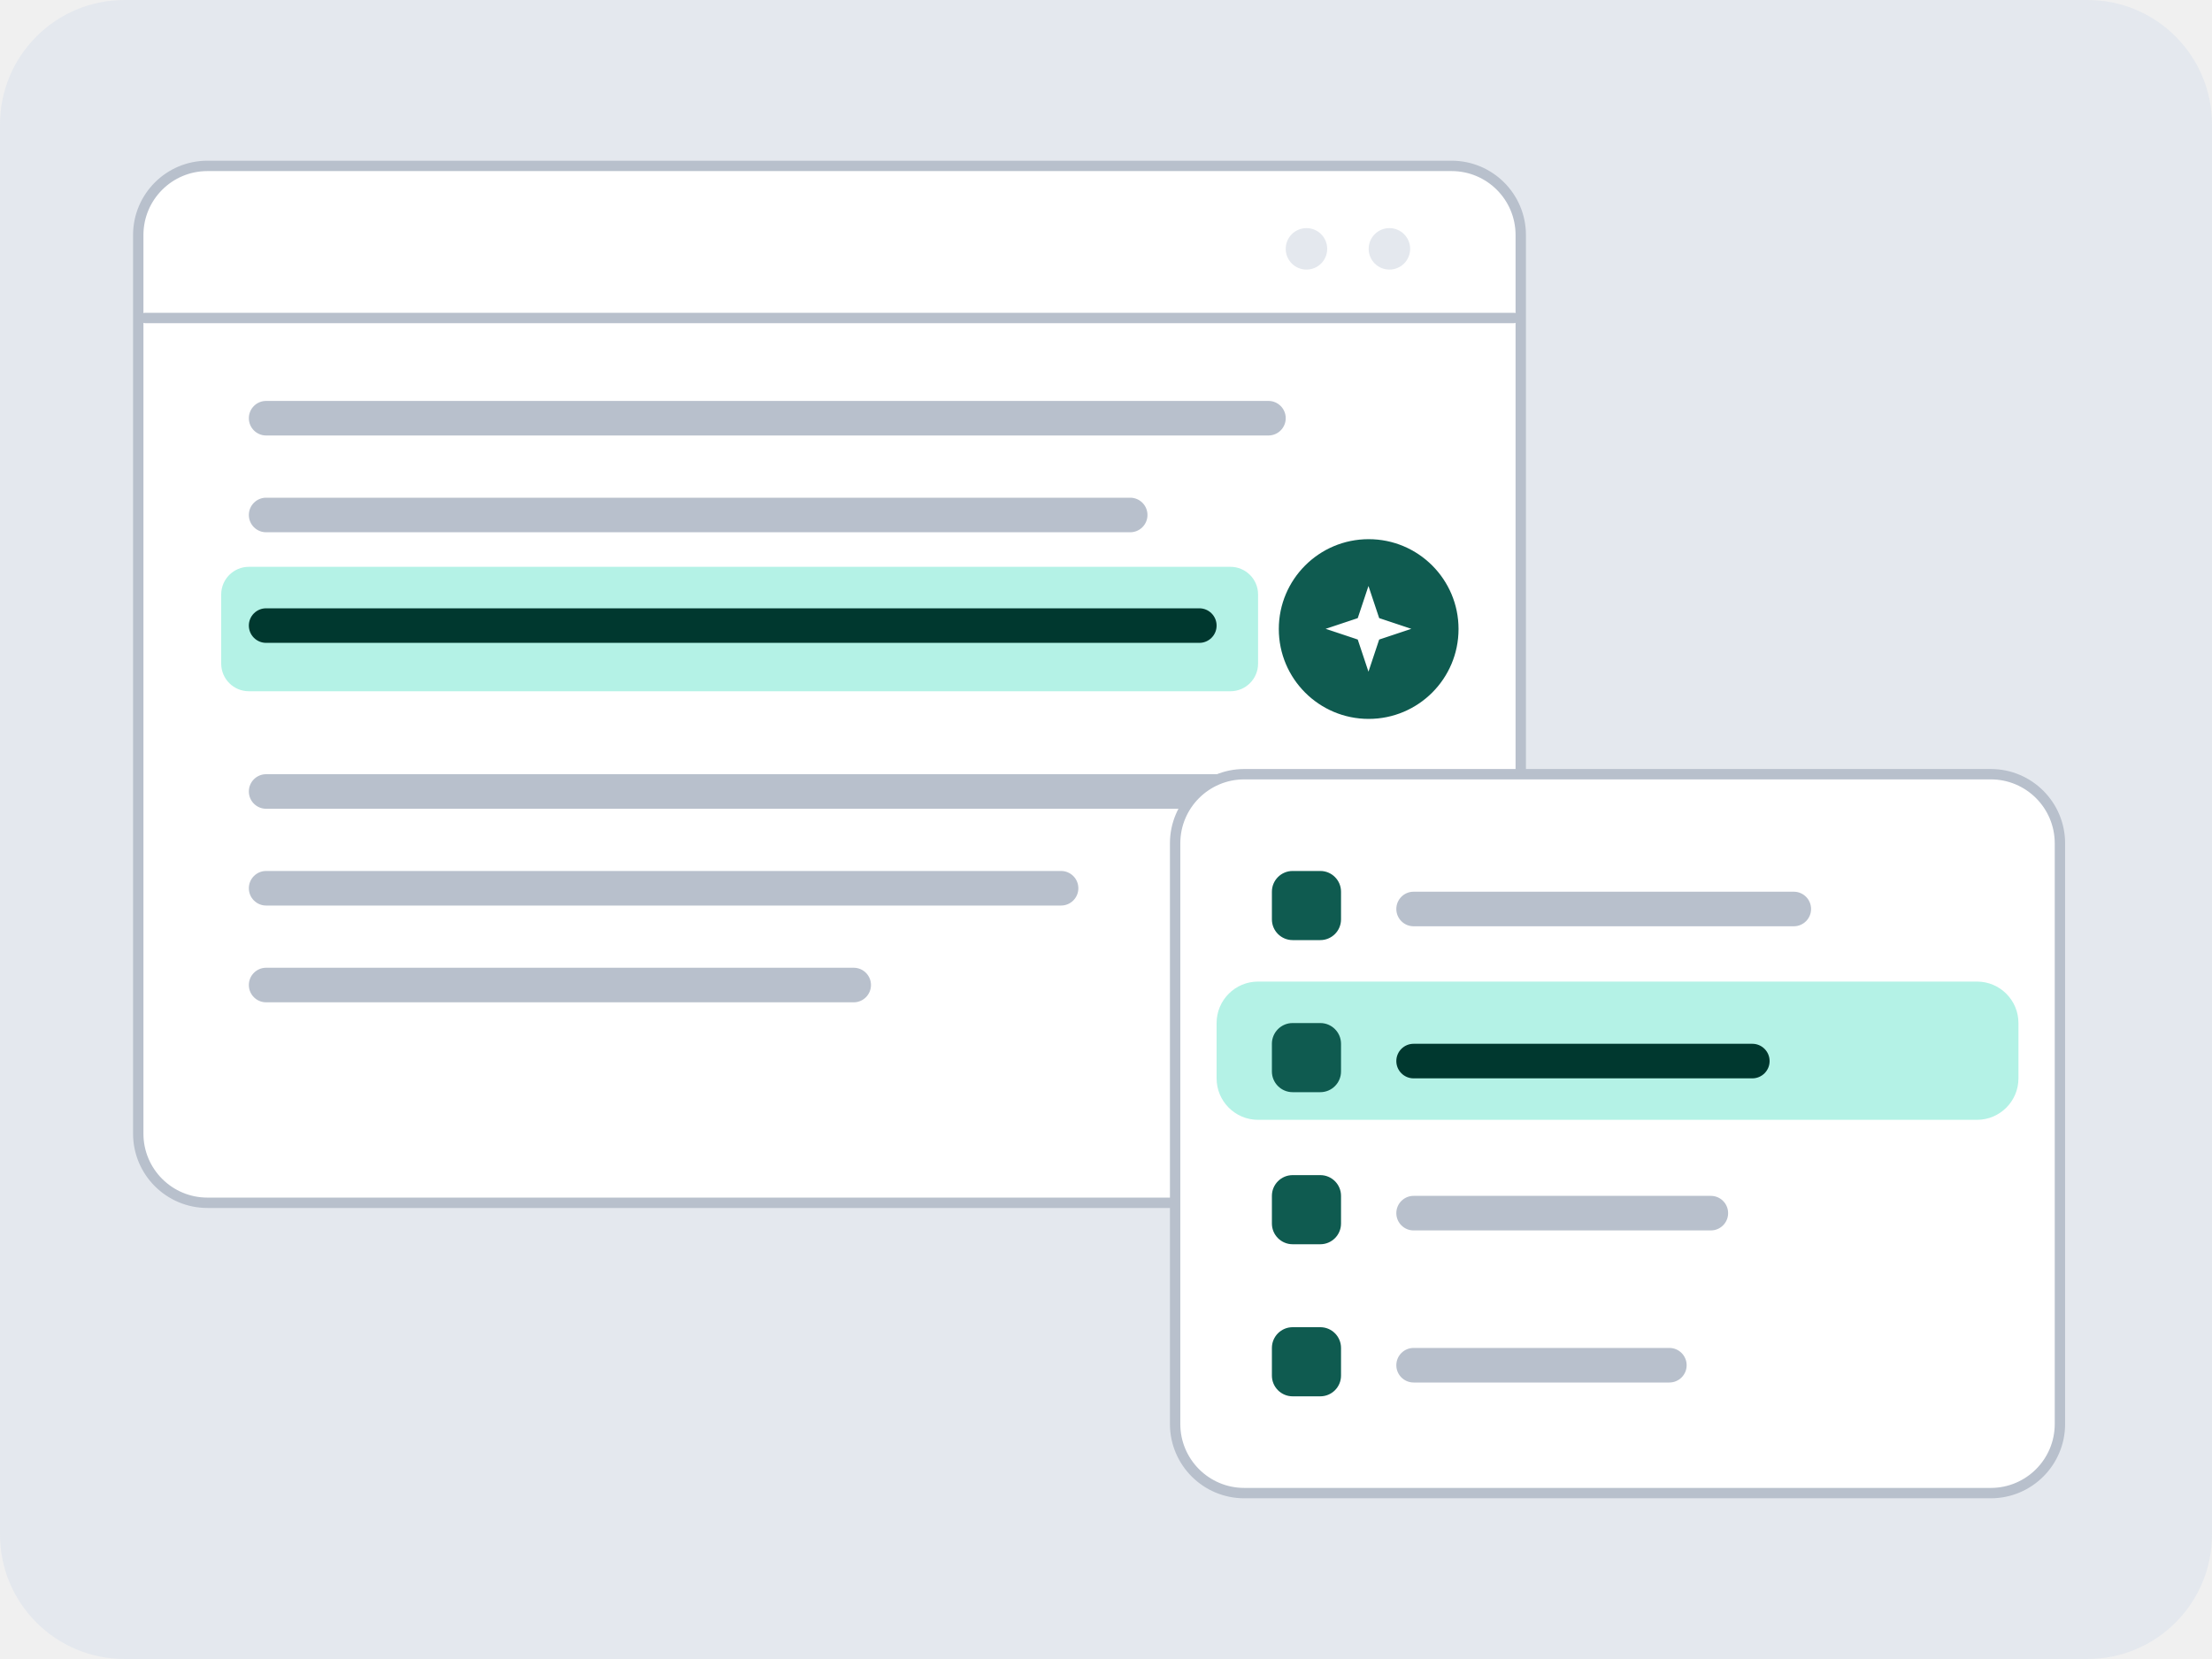
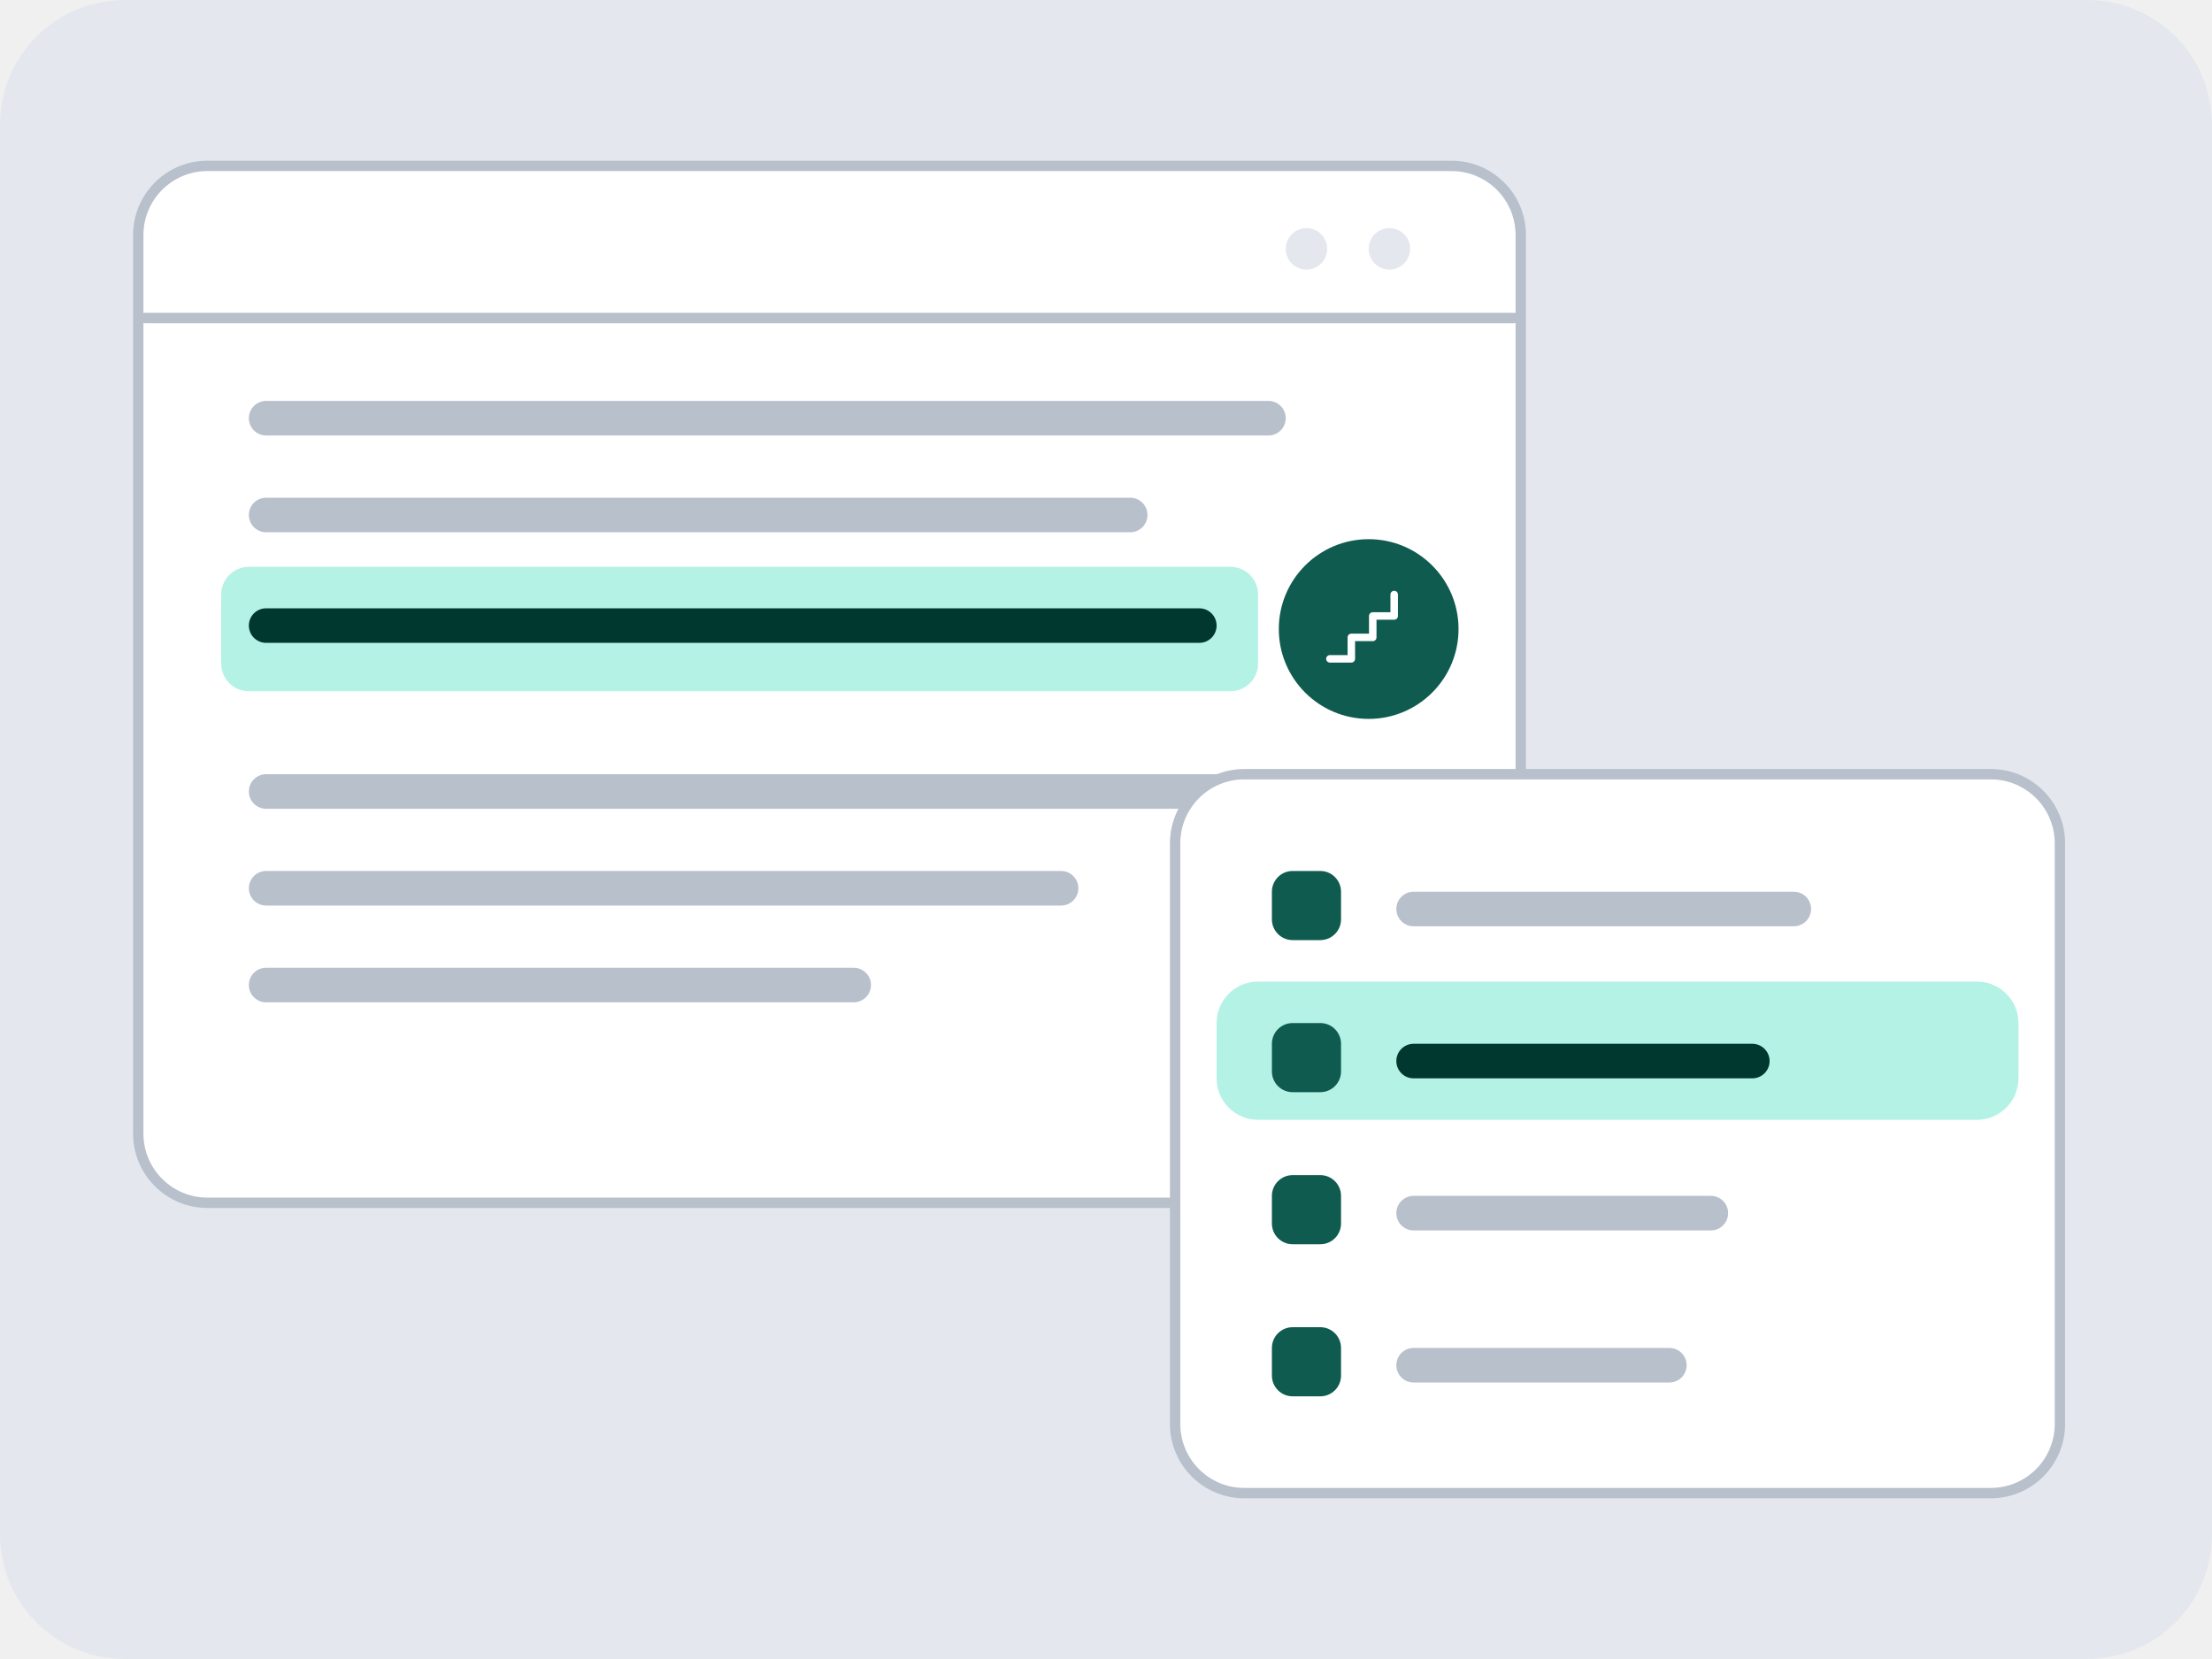
<svg xmlns="http://www.w3.org/2000/svg" width="320" height="240" viewBox="0 0 320 240">
  <path d="M18,0 h284 a18,18 0 0 1 18,18 v204 a18,18 0 0 1 -18,18 h-284 a18,18 0 0 1 -18,-18 v-204 a18,18 0 0 1 18,-18 z" fill="#E4E8EE" data-fill="SurfaceHigh" />
  <path d="M30,24 h180 a10,10 0 0 1 10,10 v130 a10,10 0 0 1 -10,10 h-180 a10,10 0 0 1 -10,-10 v-130 a10,10 0 0 1 10,-10 z" fill="#FFFFFF" data-fill="Surface" stroke="#B8C0CC" data-stroke="Separator" stroke-width="1.5" stroke-linecap="round" stroke-linejoin="round" />
  <path d="M21,46 h198" fill="none" stroke="#B8C0CC" data-stroke="Separator" stroke-width="1.5" stroke-linecap="round" stroke-linejoin="round" />
  <path d="M189,33 h0 a3,3 0 0 1 3,3 v0 a3,3 0 0 1 -3,3 h0 a3,3 0 0 1 -3,-3 v0 a3,3 0 0 1 3,-3 z" fill="#E4E8EE" data-fill="Sidebar" />
  <path d="M201,33 h0 a3,3 0 0 1 3,3 v0 a3,3 0 0 1 -3,3 h0 a3,3 0 0 1 -3,-3 v0 a3,3 0 0 1 3,-3 z" fill="#E4E8EE" data-fill="Sidebar" />
  <path d="M38.5,58 h145 a2.5,2.5 0 0 1 2.5,2.5 v0 a2.5,2.5 0 0 1 -2.5,2.5 h-145 a2.5,2.5 0 0 1 -2.5,-2.5 v0 a2.5,2.5 0 0 1 2.5,-2.5 z" fill="#B8C0CC" data-fill="Separator" />
  <path d="M38.5,72 h125 a2.5,2.5 0 0 1 2.5,2.5 v0 a2.5,2.5 0 0 1 -2.5,2.5 h-125 a2.5,2.5 0 0 1 -2.5,-2.5 v0 a2.5,2.5 0 0 1 2.5,-2.5 z" fill="#B8C0CC" data-fill="Separator" />
  <path d="M36,82 h142 a4,4 0 0 1 4,4 v10 a4,4 0 0 1 -4,4 h-142 a4,4 0 0 1 -4,-4 v-10 a4,4 0 0 1 4,-4 z" fill="#B4F2E6" data-fill="Selection" />
  <path d="M38.5,88 h135 a2.5,2.5 0 0 1 2.5,2.5 v0 a2.5,2.5 0 0 1 -2.5,2.5 h-135 a2.5,2.5 0 0 1 -2.5,-2.5 v0 a2.5,2.5 0 0 1 2.5,-2.5 z" fill="#00382F" data-fill="OnSelection" />
  <path d="M38.5,112 h155 a2.5,2.5 0 0 1 2.5,2.5 v0 a2.5,2.5 0 0 1 -2.5,2.5 h-155 a2.5,2.5 0 0 1 -2.5,-2.5 v0 a2.5,2.5 0 0 1 2.5,-2.5 z" fill="#B8C0CC" data-fill="Separator" />
  <path d="M38.5,126 h115 a2.5,2.5 0 0 1 2.5,2.5 v0 a2.5,2.5 0 0 1 -2.5,2.5 h-115 a2.5,2.5 0 0 1 -2.5,-2.5 v0 a2.5,2.5 0 0 1 2.5,-2.5 z" fill="#B8C0CC" data-fill="Separator" />
  <path d="M38.5,140 h85 a2.5,2.5 0 0 1 2.5,2.5 v0 a2.5,2.5 0 0 1 -2.5,2.5 h-85 a2.5,2.5 0 0 1 -2.5,-2.5 v0 a2.5,2.5 0 0 1 2.5,-2.5 z" fill="#B8C0CC" data-fill="Separator" />
  <path d="M185,91 a13,13 0 1 0 26,0 a13,13 0 1 0 -26,0 z" fill="#0F5B50" data-fill="Accent" />
-   <path d="M12,2L14.5,9.5L22,12L14.5,14.5L12,22L9.5,14.5L2,12L9.5,9.5Z" fill="#FFFFFF" data-fill="OnAccent" transform="translate(190.53 83.53) scale(0.62)" />
+   <path d="M 3 19 h 5 v -5 h 5 V 9 h 5 V 4" fill="none" stroke="#FFFFFF" data-stroke="OnAccent" stroke-width="1.75" stroke-linecap="round" stroke-linejoin="round" transform="translate(190.53 83.53) scale(0.62)" />
  <path d="M180,112 h108 a10,10 0 0 1 10,10 v84 a10,10 0 0 1 -10,10 h-108 a10,10 0 0 1 -10,-10 v-84 a10,10 0 0 1 10,-10 z" fill="#FFFFFF" data-fill="Surface" stroke="#B8C0CC" data-stroke="Separator" stroke-width="1.5" stroke-linecap="round" stroke-linejoin="round" />
  <path d="M187,126 h4 a3,3 0 0 1 3,3 v4 a3,3 0 0 1 -3,3 h-4 a3,3 0 0 1 -3,-3 v-4 a3,3 0 0 1 3,-3 z" fill="#0F5B50" data-fill="Accent" />
  <path d="M204.5,129 h55 a2.5,2.5 0 0 1 2.5,2.5 v0 a2.5,2.5 0 0 1 -2.5,2.5 h-55 a2.5,2.5 0 0 1 -2.5,-2.5 v0 a2.5,2.5 0 0 1 2.5,-2.5 z" fill="#B8C0CC" data-fill="Separator" />
  <path d="M182,142 h104 a6,6 0 0 1 6,6 v8 a6,6 0 0 1 -6,6 h-104 a6,6 0 0 1 -6,-6 v-8 a6,6 0 0 1 6,-6 z" fill="#B4F2E6" data-fill="Selection" />
  <path d="M187,148 h4 a3,3 0 0 1 3,3 v4 a3,3 0 0 1 -3,3 h-4 a3,3 0 0 1 -3,-3 v-4 a3,3 0 0 1 3,-3 z" fill="#0F5B50" data-fill="Accent" />
  <path d="M204.5,151 h49 a2.5,2.5 0 0 1 2.5,2.5 v0 a2.5,2.5 0 0 1 -2.5,2.5 h-49 a2.5,2.5 0 0 1 -2.5,-2.5 v0 a2.5,2.5 0 0 1 2.5,-2.5 z" fill="#00382F" data-fill="OnSelection" />
  <path d="M187,170 h4 a3,3 0 0 1 3,3 v4 a3,3 0 0 1 -3,3 h-4 a3,3 0 0 1 -3,-3 v-4 a3,3 0 0 1 3,-3 z" fill="#0F5B50" data-fill="Accent" />
  <path d="M204.5,173 h43 a2.5,2.5 0 0 1 2.5,2.5 v0 a2.5,2.5 0 0 1 -2.5,2.5 h-43 a2.5,2.5 0 0 1 -2.5,-2.5 v0 a2.5,2.5 0 0 1 2.5,-2.5 z" fill="#B8C0CC" data-fill="Separator" />
  <path d="M187,192 h4 a3,3 0 0 1 3,3 v4 a3,3 0 0 1 -3,3 h-4 a3,3 0 0 1 -3,-3 v-4 a3,3 0 0 1 3,-3 z" fill="#0F5B50" data-fill="Accent" />
  <path d="M204.5,195 h37 a2.5,2.5 0 0 1 2.5,2.5 v0 a2.5,2.5 0 0 1 -2.5,2.5 h-37 a2.5,2.5 0 0 1 -2.5,-2.5 v0 a2.5,2.5 0 0 1 2.5,-2.5 z" fill="#B8C0CC" data-fill="Separator" />
</svg>
